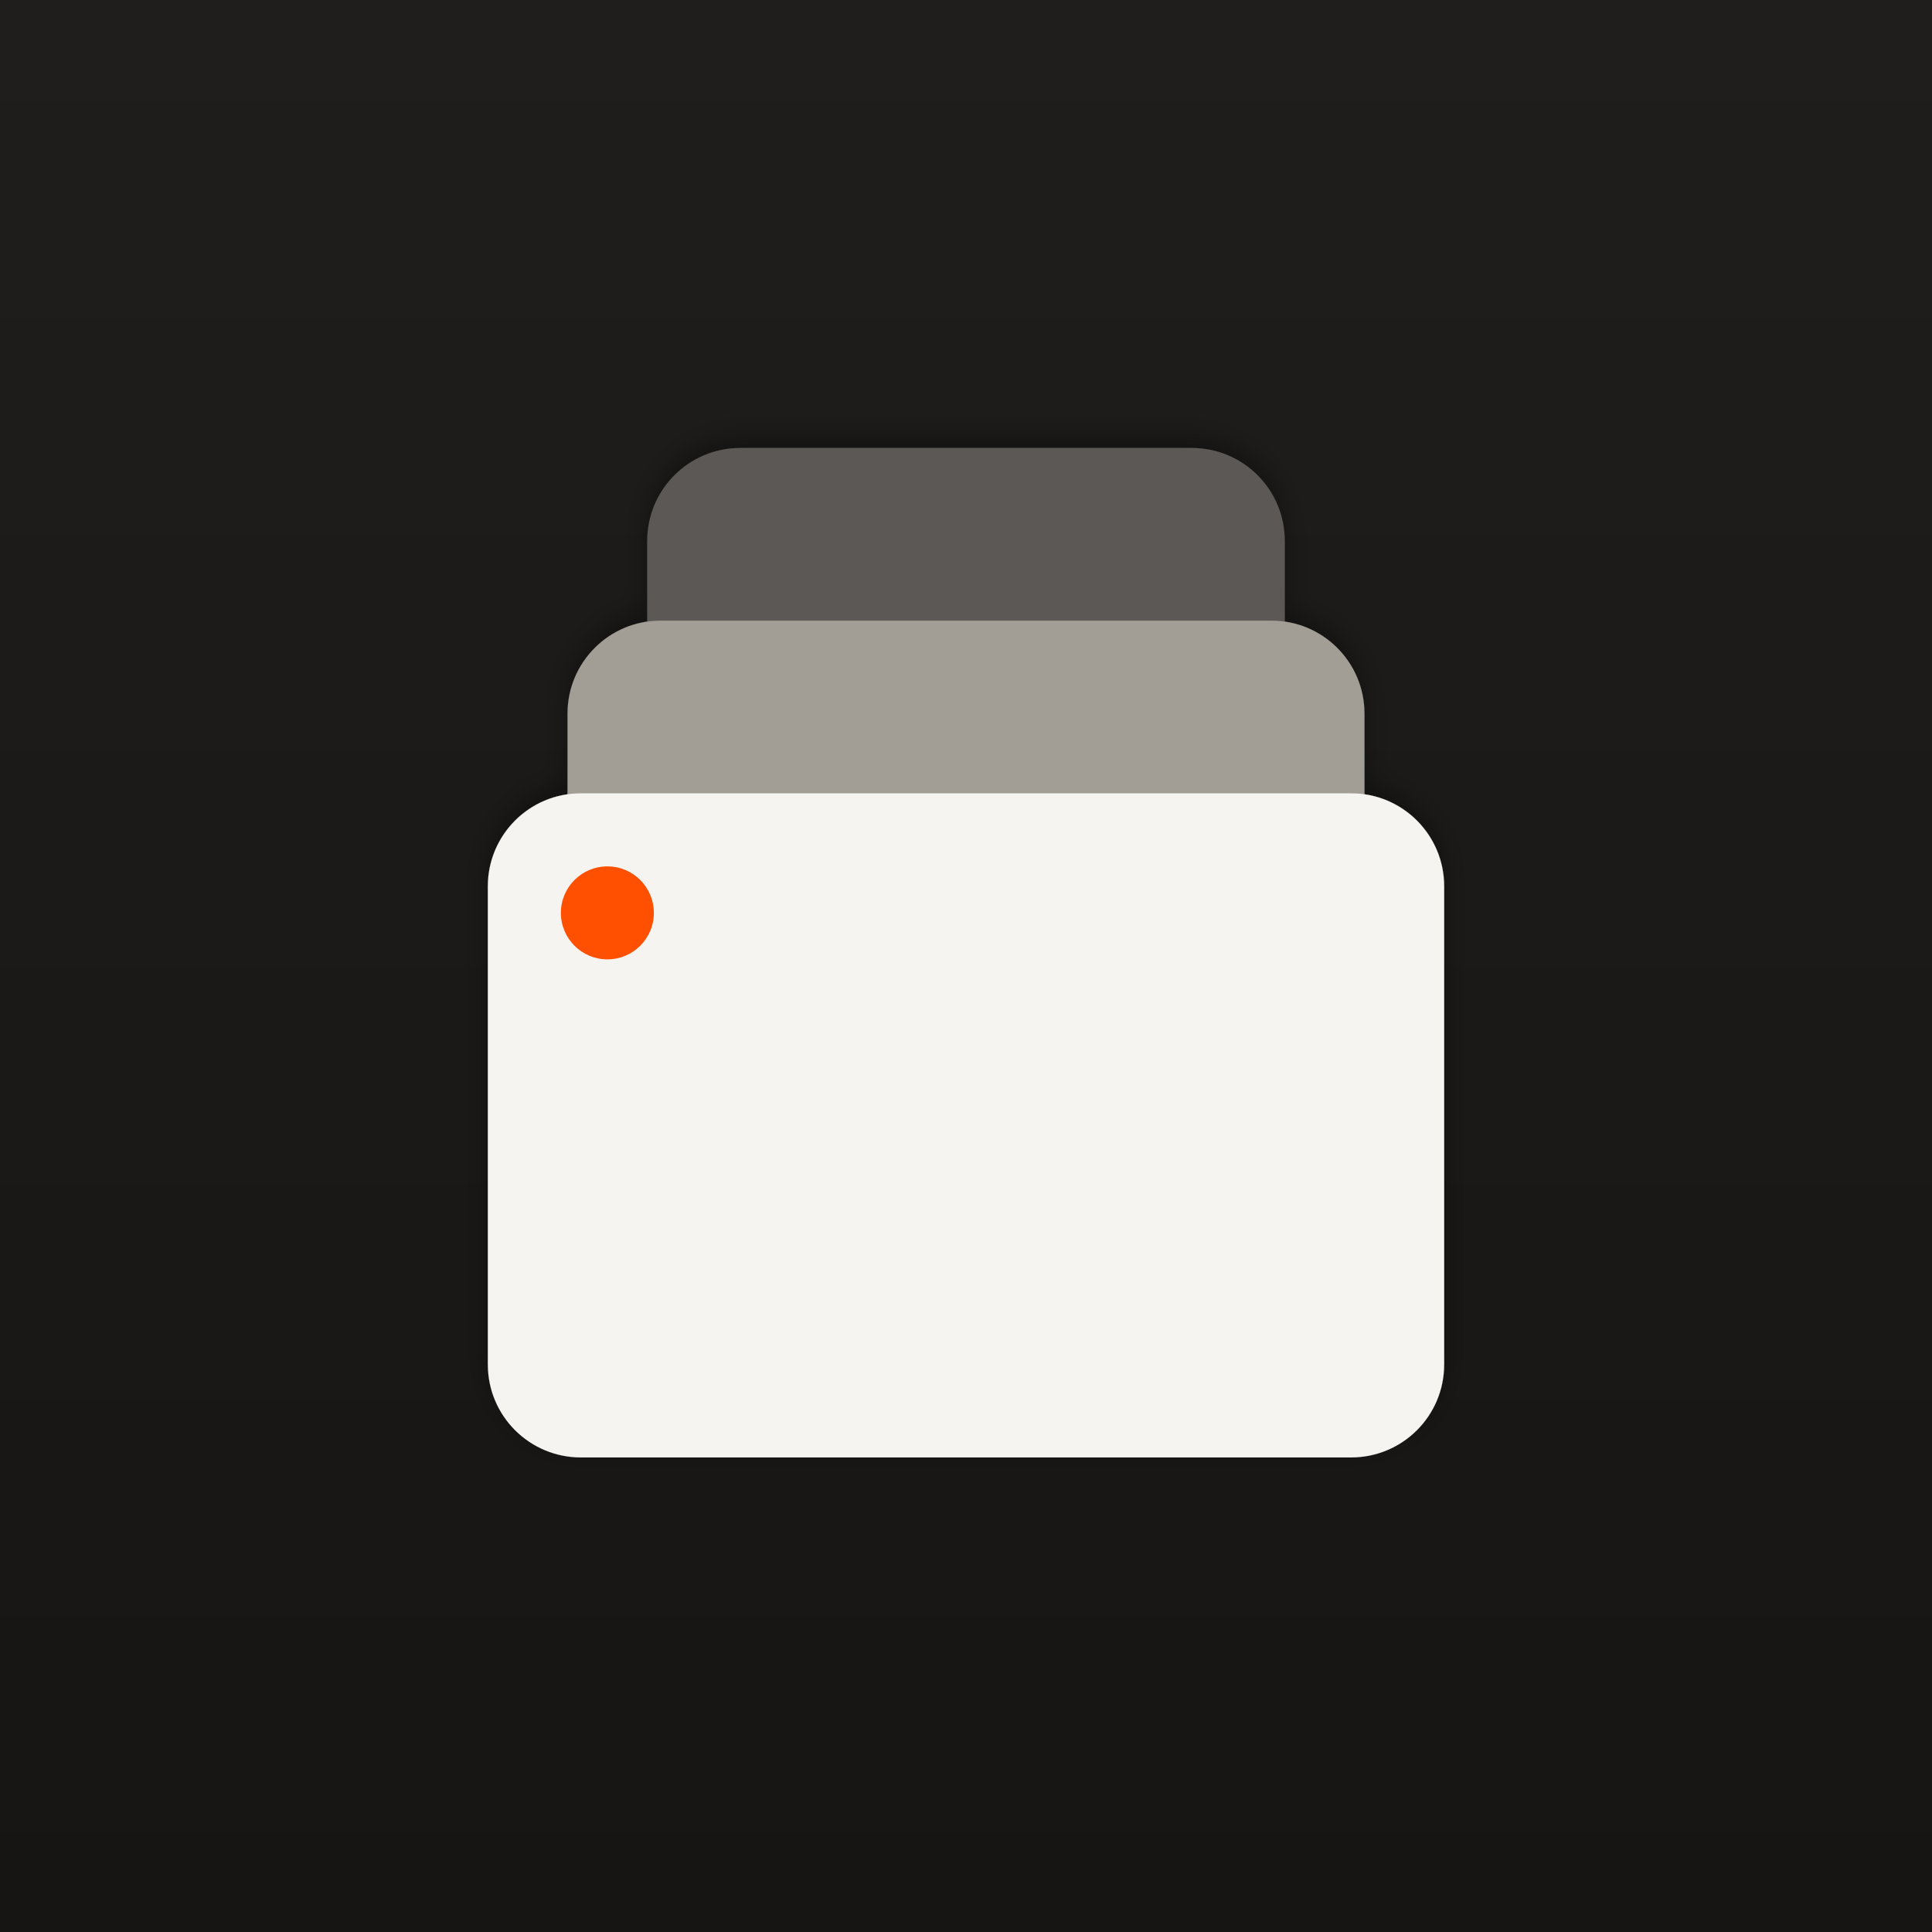
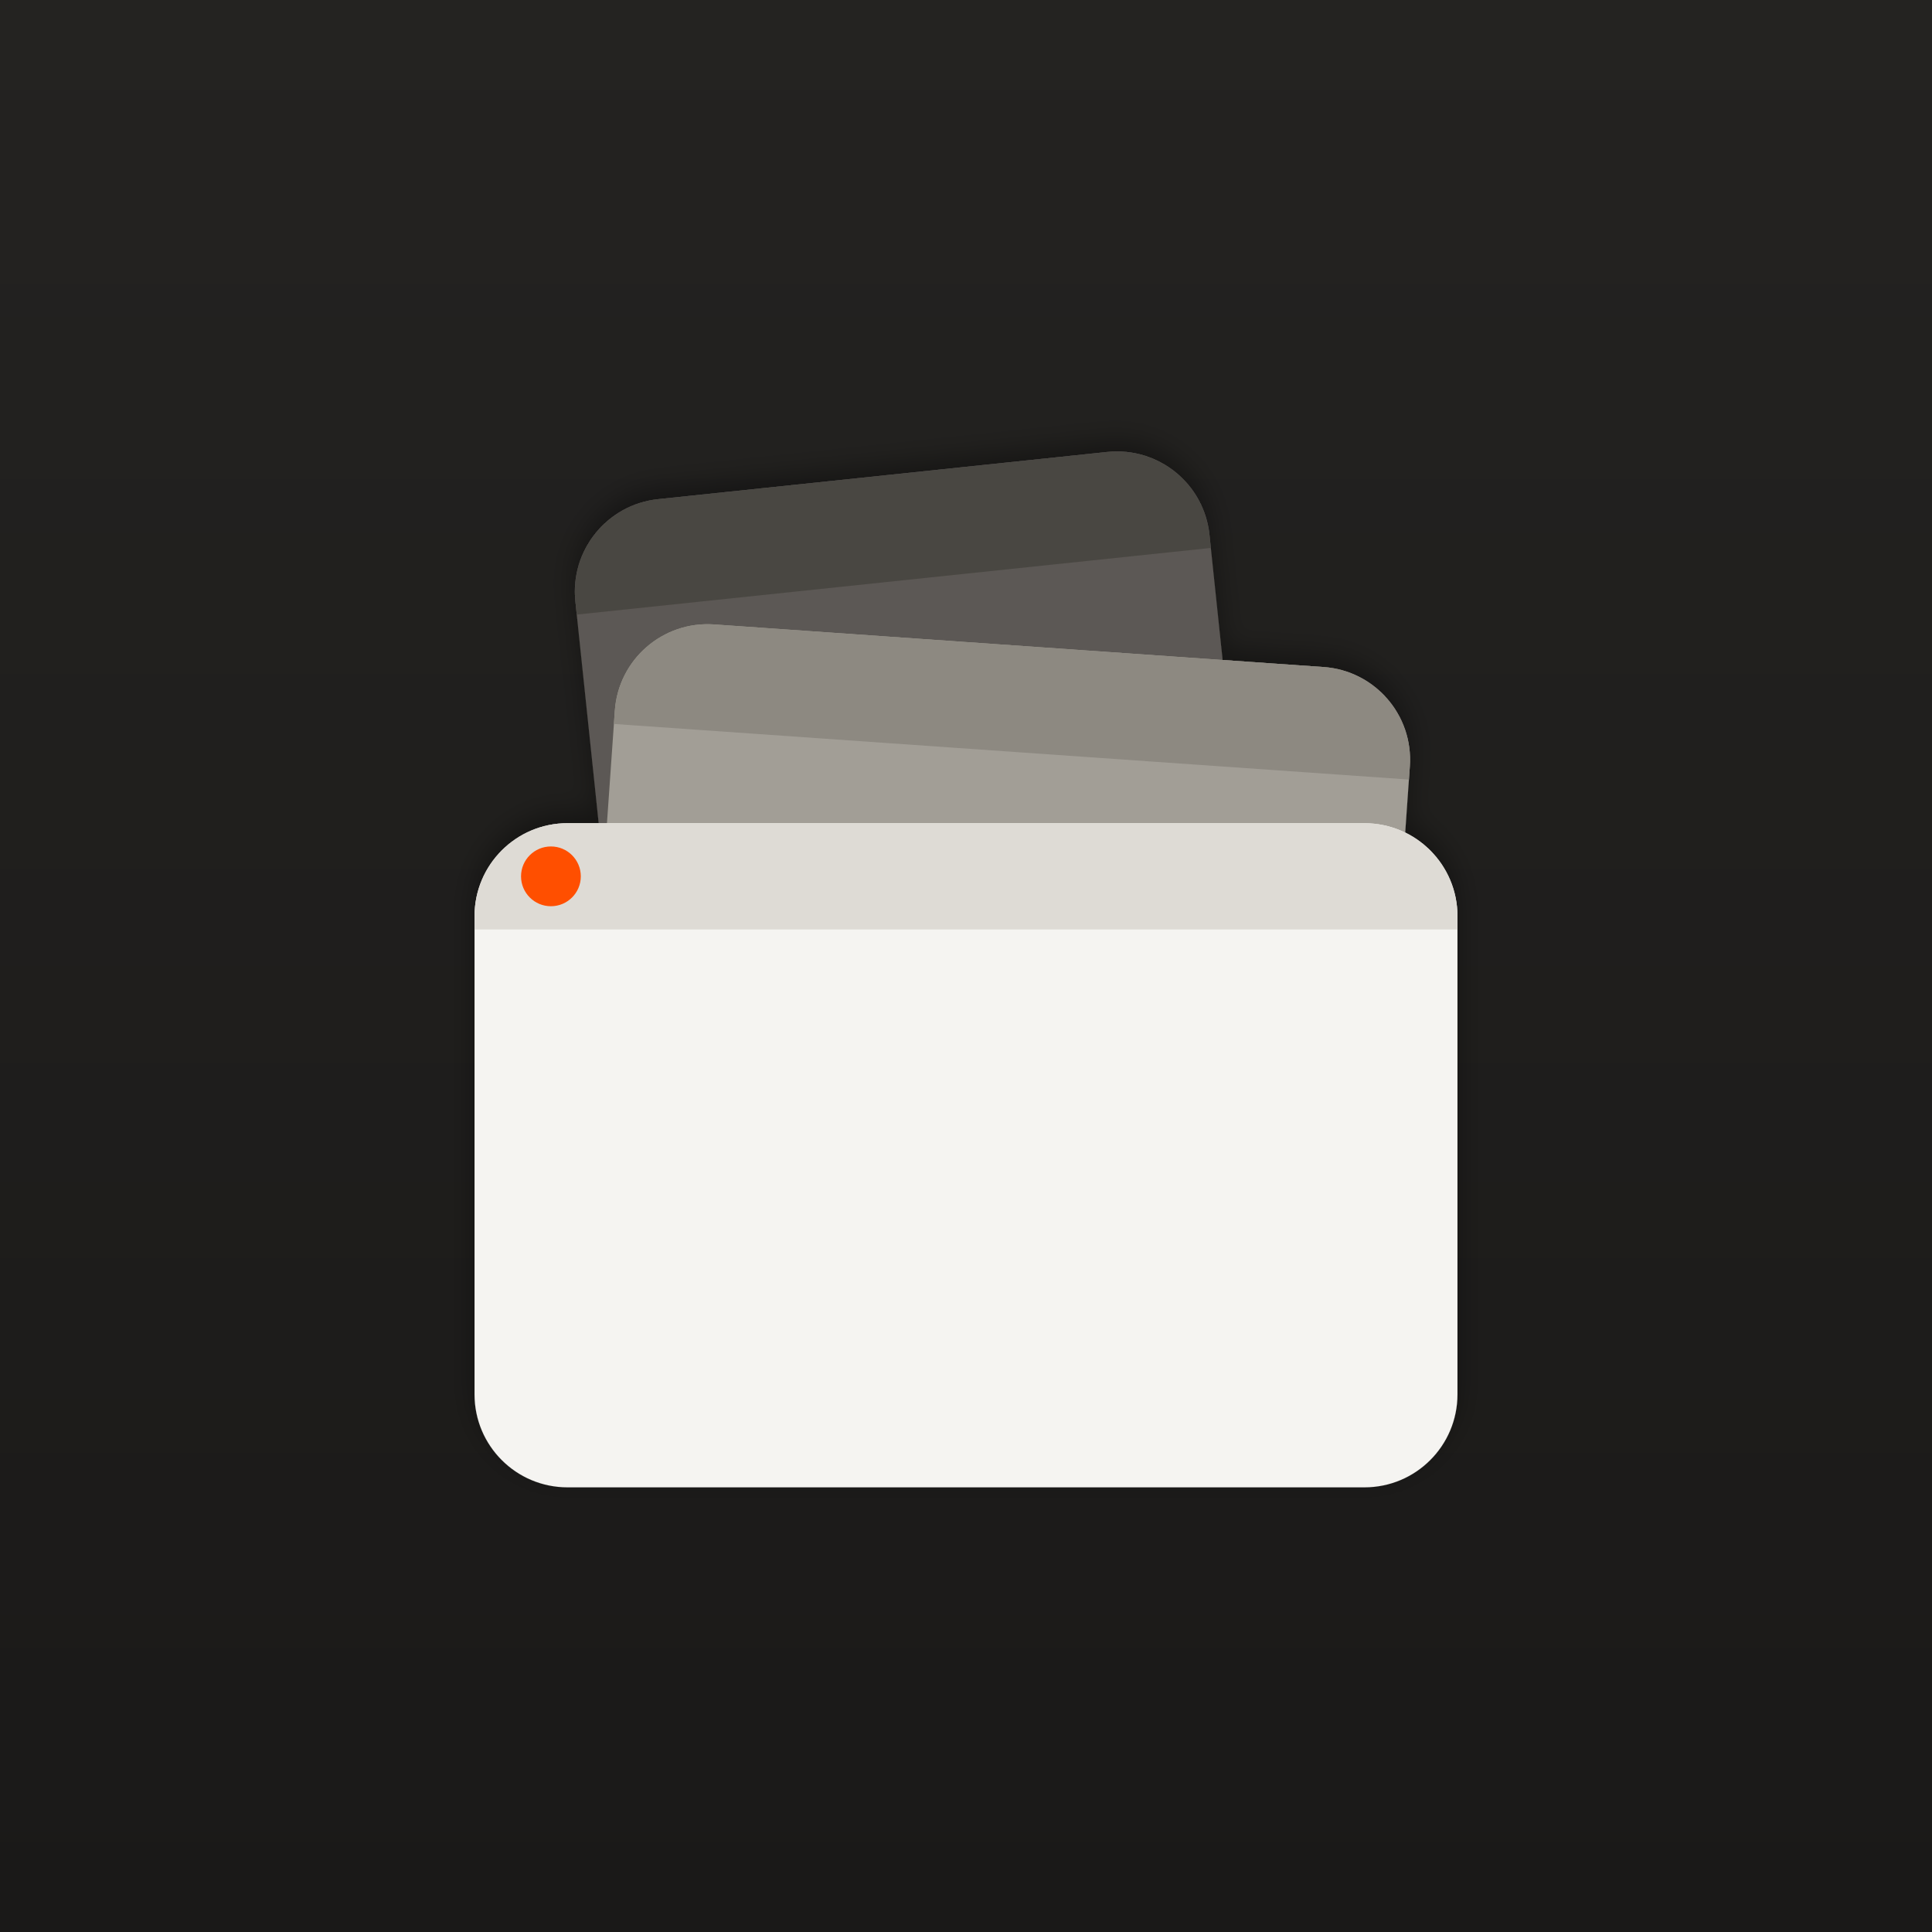
<svg xmlns="http://www.w3.org/2000/svg" viewBox="0 0 1024 1024">
  <defs>
    <linearGradient id="g" x1="0" y1="0" x2="0" y2="1">
-       <stop offset="0" stop-color="#1F1E1C" />
-       <stop offset="1" stop-color="#161514" />
+       <stop offset="0" stop-color="#242321" />
+       <stop offset="1" stop-color="#1A1918" />
    </linearGradient>
-     <filter id="s" x="-10%" y="-10%" width="120%" height="125%">
+     <filter id="s" x="-15%" y="-15%" width="130%" height="130%">
      <feDropShadow dx="0" dy="-6" stdDeviation="8" flood-color="#000" flood-opacity=".35" />
    </filter>
  </defs>
  <rect width="1024" height="1024" fill="url(#g)" />
-   <g transform="translate(512 512) scale(.88) translate(-512 -512)">
+   <g transform="translate(512 512) scale(.88) translate(-512 -494)">
    <g filter="url(#s)">
-       <rect x="320" y="200" width="384" height="440" rx="56" fill="#5C5954" />
-       <rect x="272" y="304" width="480" height="440" rx="56" fill="#A29E96" />
-       <rect x="224" y="408" width="576" height="400" rx="56" fill="#F5F4F1" />
+       <g transform="rotate(-6 512 676)">
+         <rect x="320" y="196" width="384" height="480" rx="56" fill="#5C5954" />
+         <path d="M320 260V252A56 56 0 0 1 376 196H648A56 56 0 0 1 704 252V260Z" fill="#4A4743" />
+       </g>
+       <g transform="rotate(4 512 756)">
+         <rect x="272" y="300" width="480" height="456" rx="56" fill="#A29E96" />
+         <path d="M272 364V356A56 56 0 0 1 328 300H696A56 56 0 0 1 752 356V364Z" fill="#8D8981" />
+       </g>
+       <g>
+         <rect x="216" y="408" width="592" height="400" rx="56" fill="#F5F4F1" />
+         <path d="M216 472V464A56 56 0 0 1 272 408H752A56 56 0 0 1 808 464V472Z" fill="#DEDBD5" />
+       </g>
    </g>
-     <circle cx="296" cy="480" r="28" fill="#FF4F00" />
+     <circle cx="262" cy="440" r="18" fill="#FF4F00" />
  </g>
</svg>
